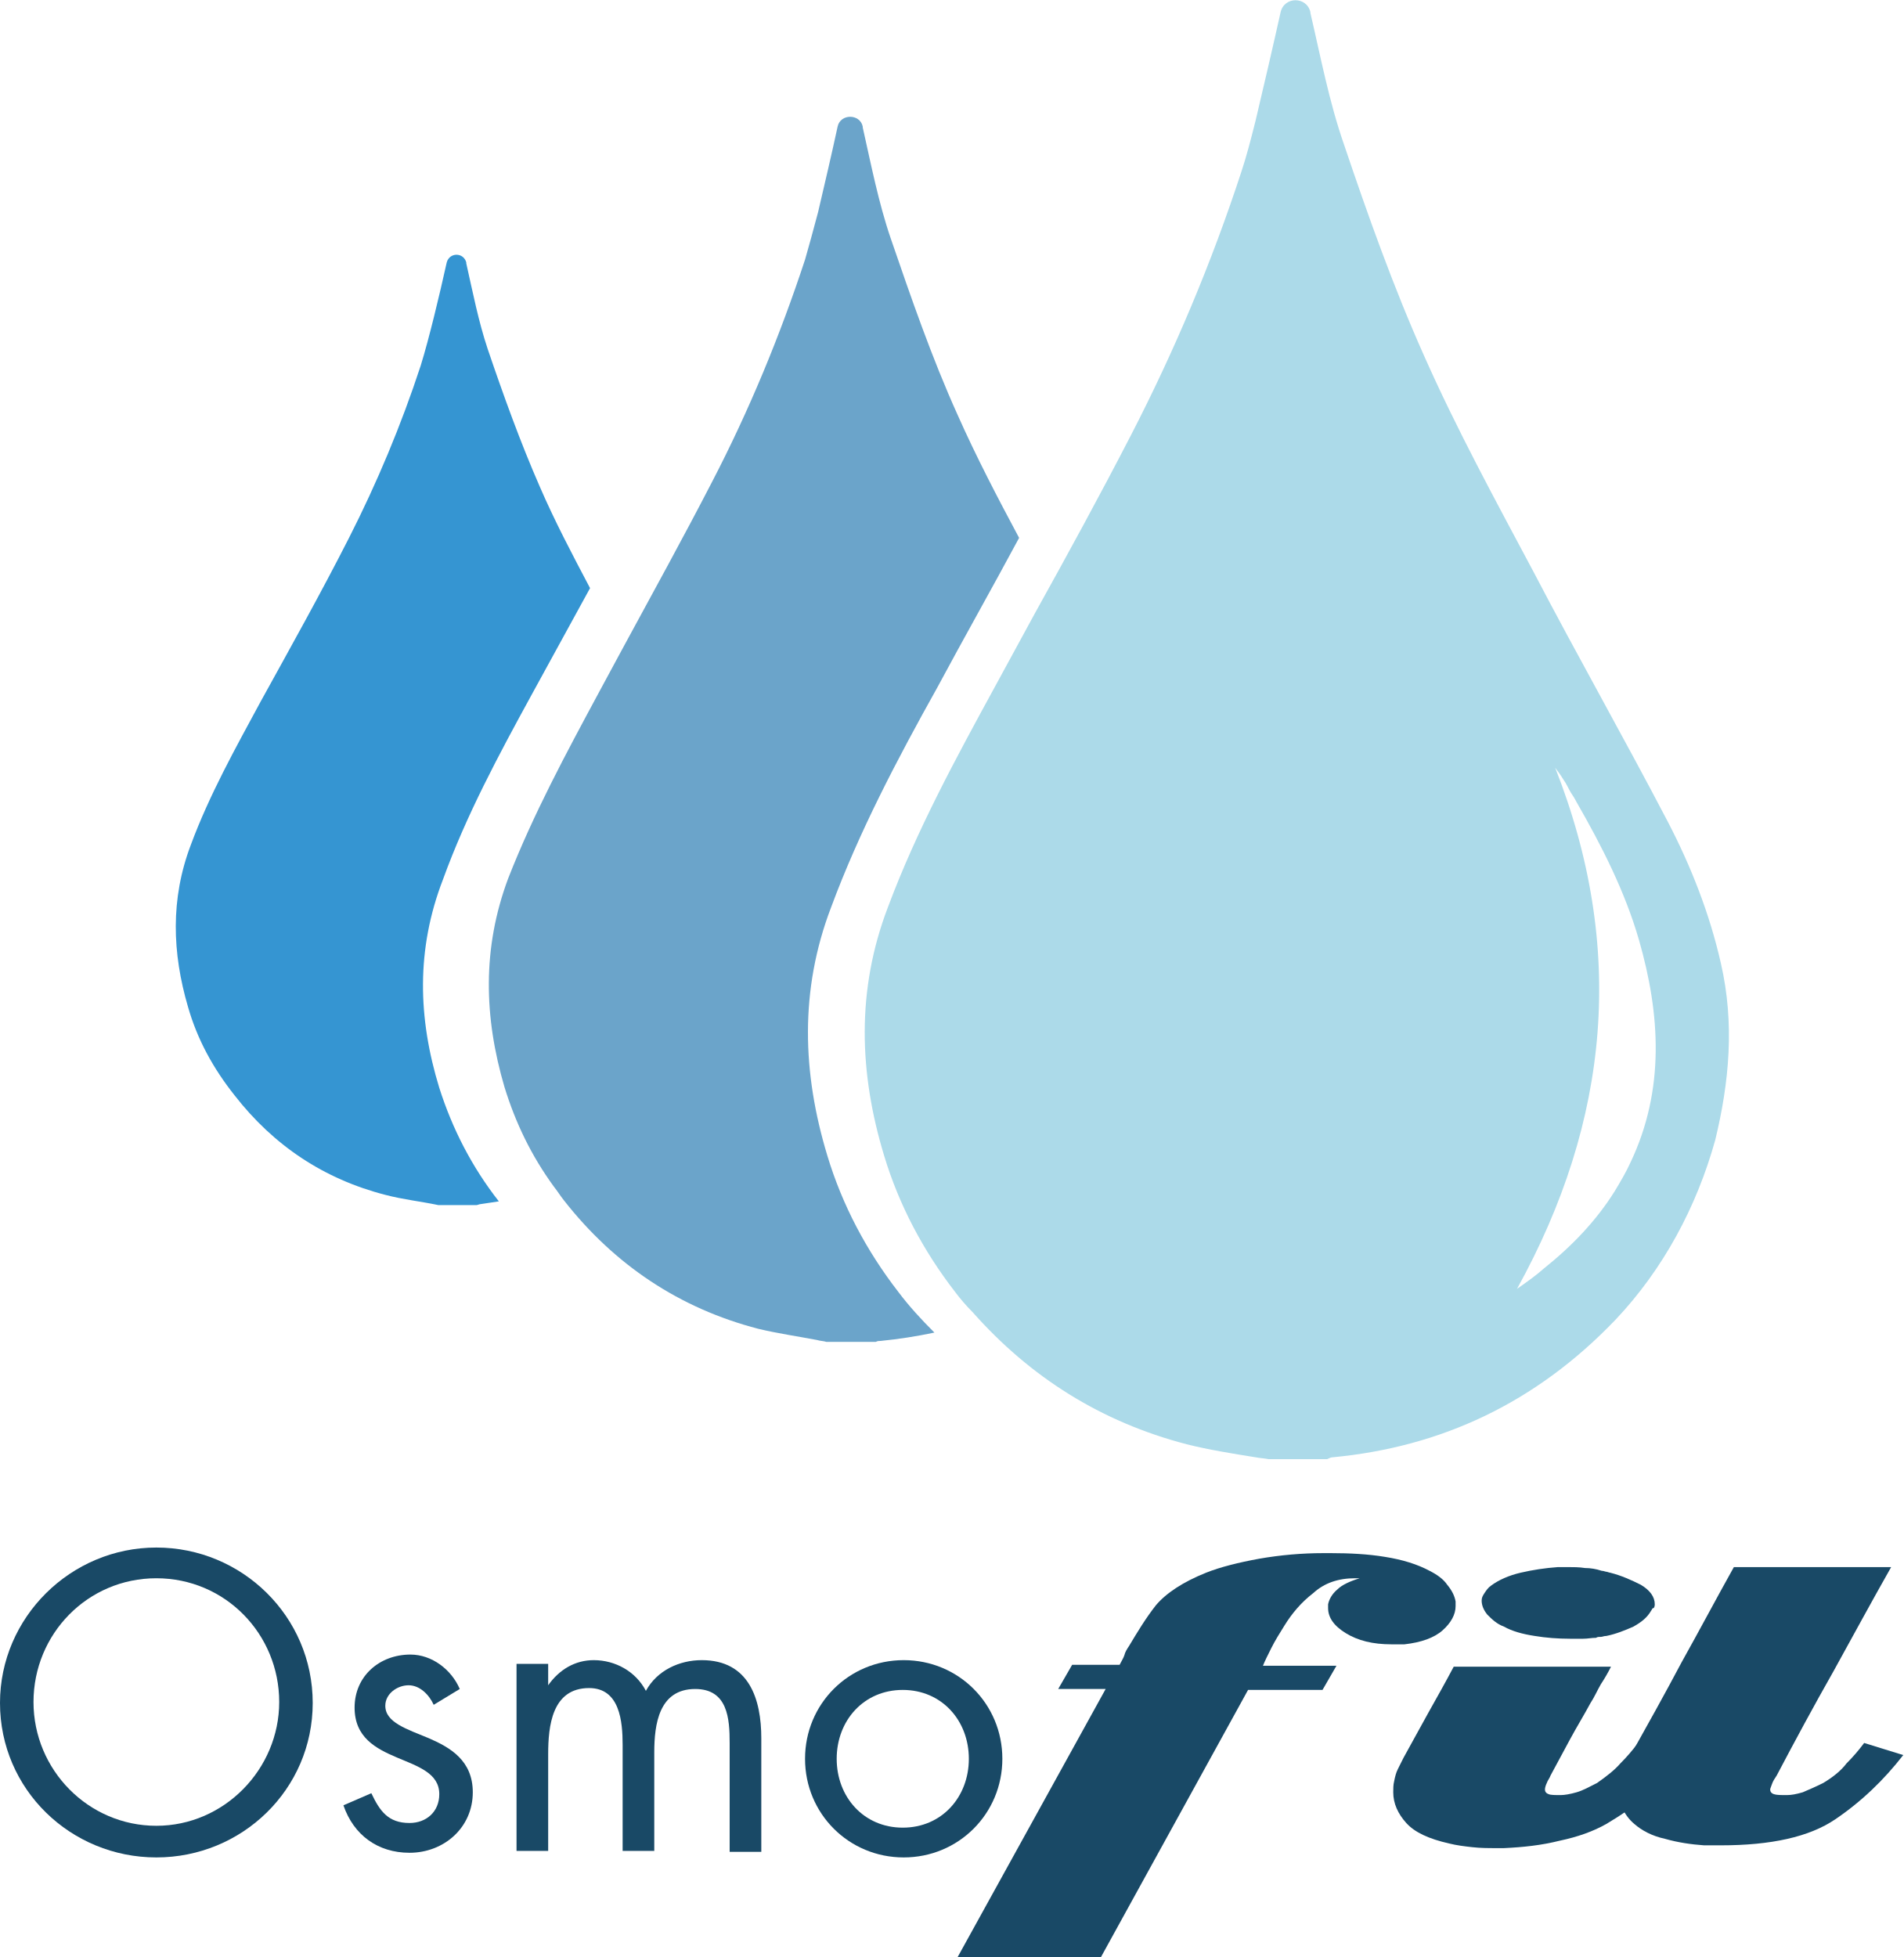
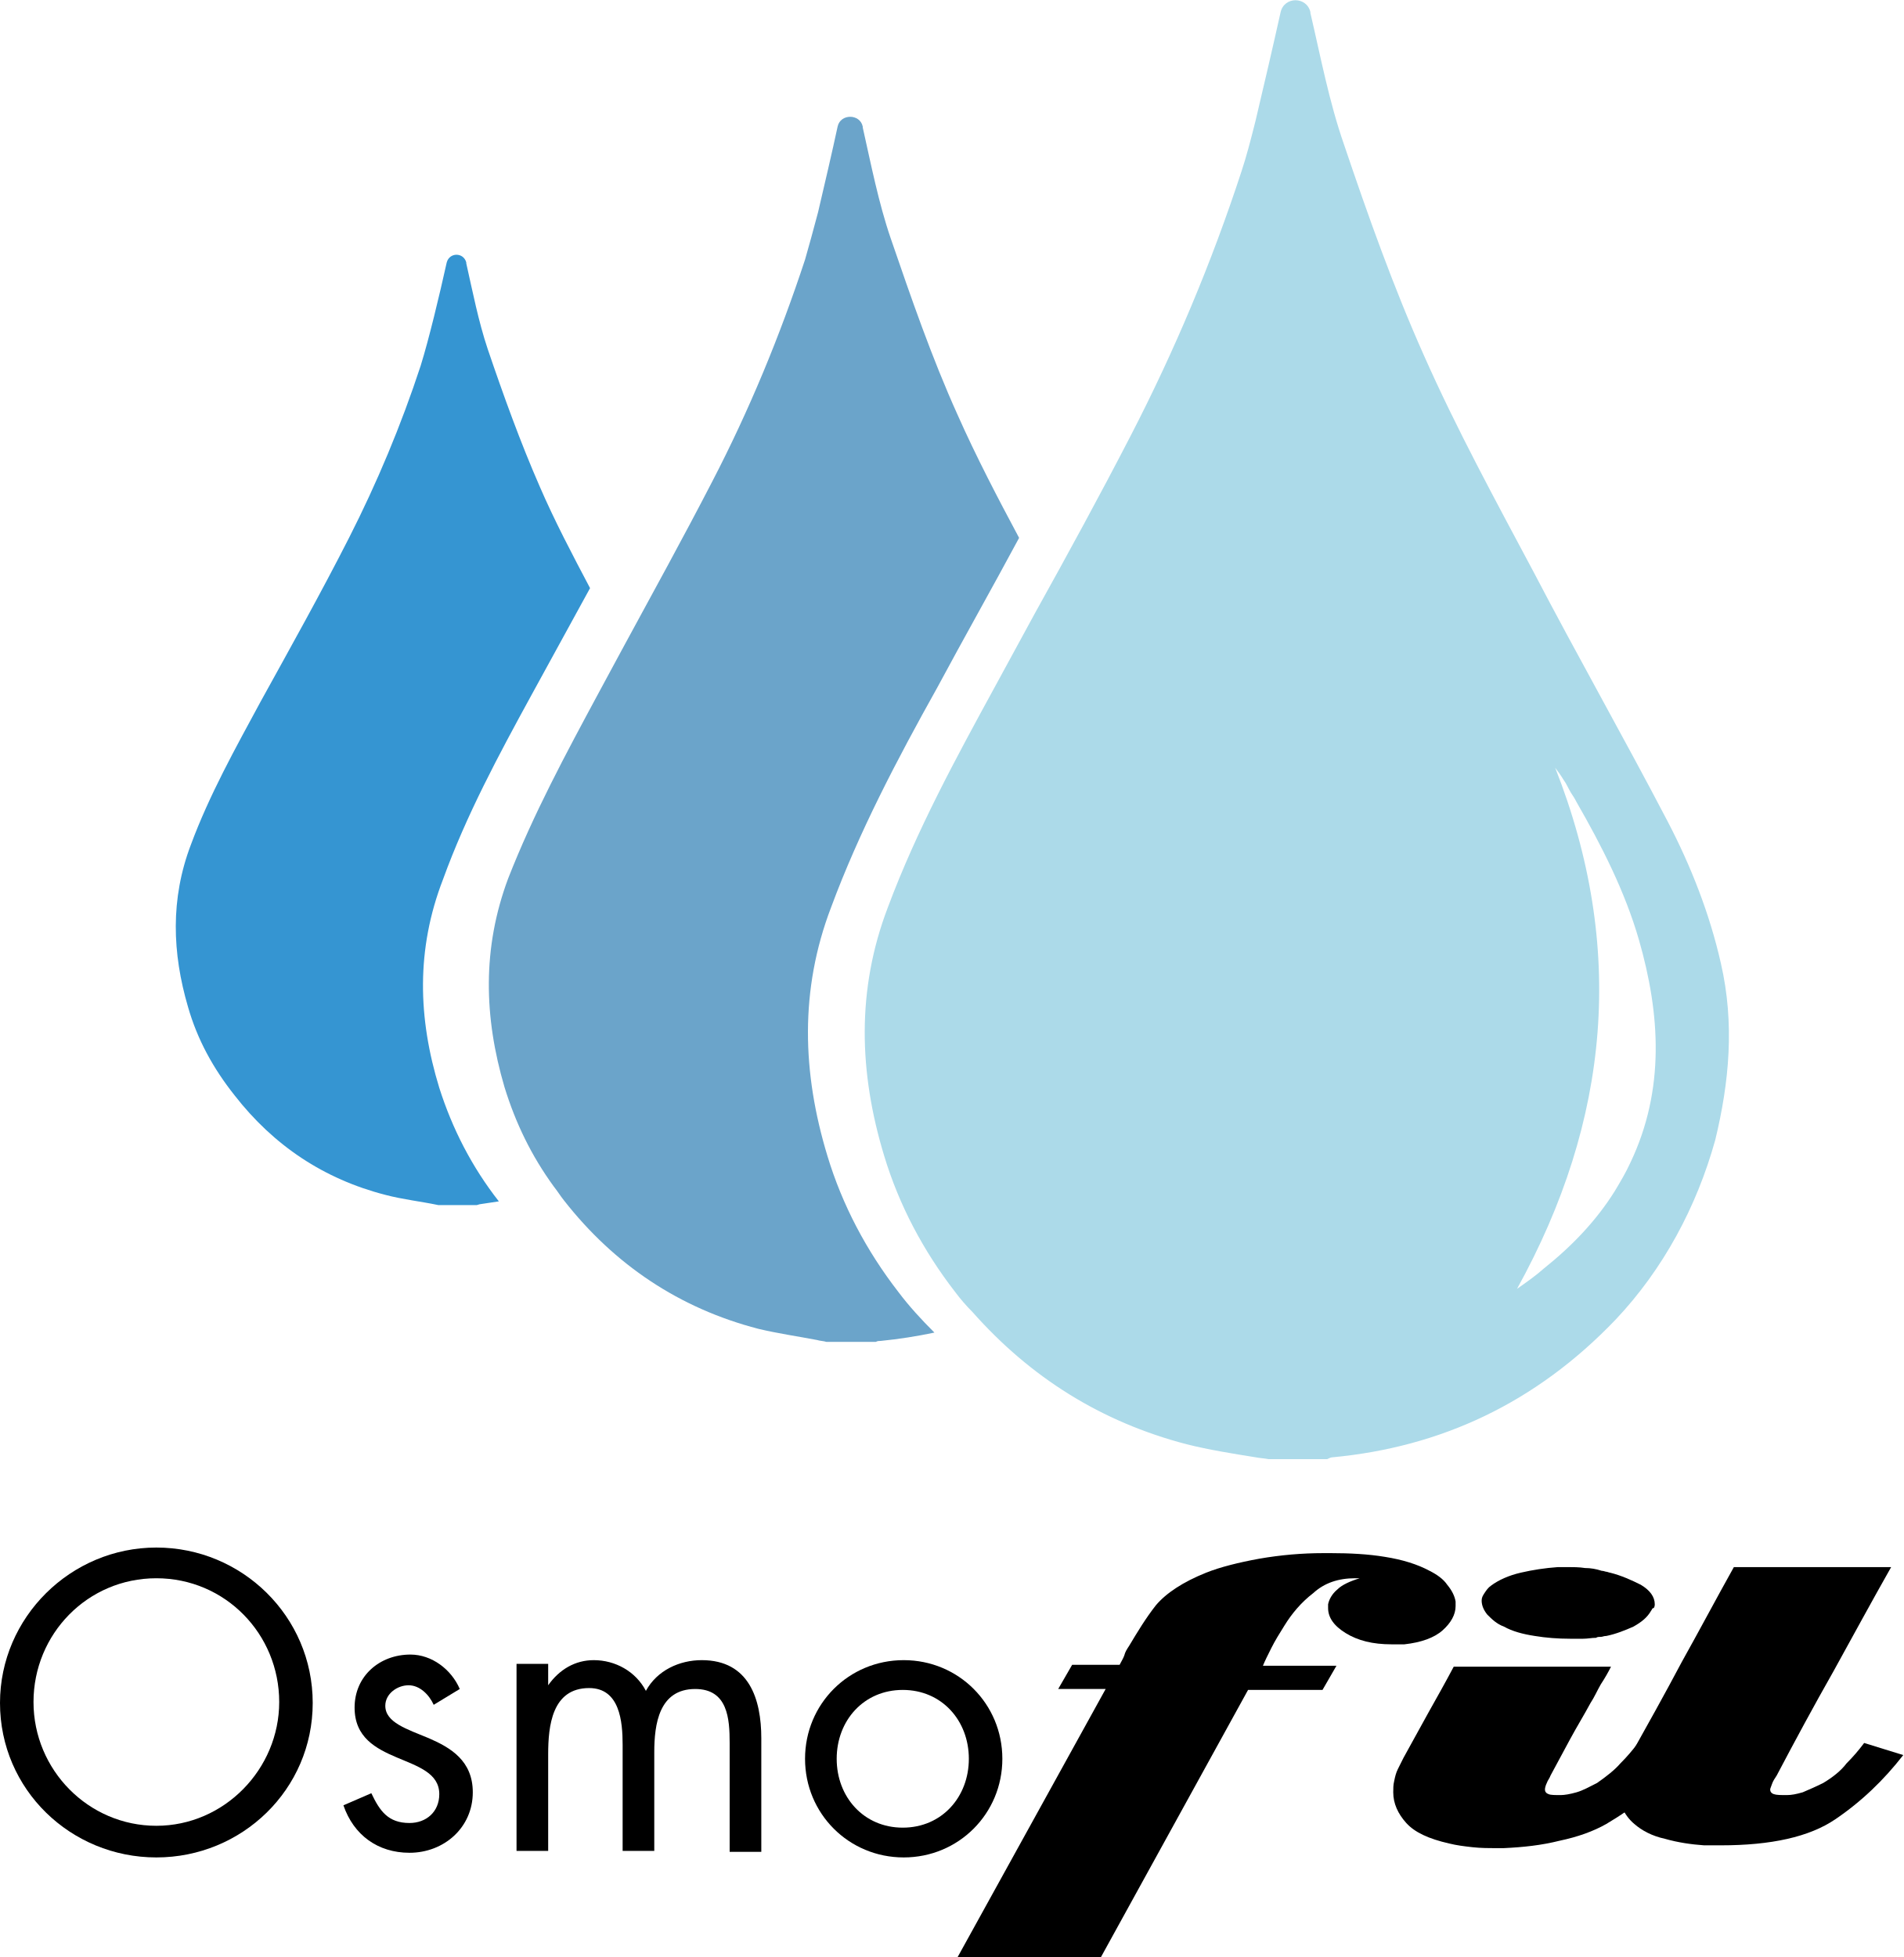
<svg xmlns="http://www.w3.org/2000/svg" version="1.1" id="Layer_1" x="0px" y="0px" viewBox="69.2 167.9 204.5 210.3" style="enable-background:new 69.2 167.9 204.5 210.3;" xml:space="preserve">
  <style type="text/css">
	.st0{fill:#ACDAE9;}
	.st1{fill:#3595D2;}
	.st2{fill:#6BA4CA;}
- 	.st3{fill:#194966;}
</style>
  <g>
    <path class="st0" d="M254.1,271.4c-1.2-5.3-3.2-10.4-5.7-15.2c-4.7-9-9.7-17.8-14.4-26.8c-4.1-7.7-8.3-15.4-11.8-23.3   c-3.3-7.4-6-15-8.6-22.7c-1.6-4.6-2.5-9.4-3.6-14.1v-0.1c-0.4-1.7-2.8-1.7-3.2,0c-0.8,3.6-1.8,7.9-2.7,11.7c-0.5,2-1,3.9-1.5,5.4   c-3.2,9.8-7.2,19.3-11.9,28.4c-3.3,6.4-6.8,12.8-10.3,19.1c-1.4,2.6-2.9,5.3-4.3,7.9c-4.2,7.7-8.4,15.4-11.5,23.7   c-3.4,8.9-3.1,17.8-0.4,26.7c1.6,5.3,4.2,10.2,7.6,14.6c0.6,0.8,1.2,1.5,1.9,2.2c6.2,7,13.8,11.8,23,14.2c2.4,0.6,4.9,1,7.4,1.4   c0.5,0.1,0.9,0.1,1.4,0.2c2.1,0,4.2,0,6.3,0c0.2-0.1,0.4-0.2,0.6-0.2c11.6-1.1,21.8-5.8,30.4-14.8c5.1-5.4,8.7-12.1,10.7-19.3   C255,284.2,255.6,277.9,254.1,271.4z M244.4,292.8c-0.5,1.1-1.1,2.1-1.7,3.1c-2,3.2-4.6,5.9-7.6,8.3c-0.9,0.8-1.9,1.5-2.9,2.2   c10-18.1,11.7-36.7,4.1-56c0.3,0.4,0.6,0.8,0.9,1.3c0.3,0.4,0.5,0.9,0.8,1.4c0.2,0.3,0.4,0.6,0.6,1c2.7,4.7,5.2,9.6,6.7,14.8   C247.6,276.9,248.1,285,244.4,292.8z" />
    <path class="st1" d="M126.3,242.6c2.1-3.8,4.2-7.7,6.3-11.5c-1.9-3.6-3.8-7.2-5.4-10.9c-2.1-4.8-3.9-9.8-5.6-14.8   c-1-3-1.6-6.1-2.3-9.2c0,0,0,0,0-0.1c-0.3-1.1-1.8-1.1-2.1,0c-0.8,3.6-1.9,8.2-2.8,11.1c-2.1,6.4-4.7,12.6-7.7,18.5   s-6.3,11.8-9.5,17.6c-2.7,5-5.5,10-7.5,15.4c-2.2,5.8-2,11.6-0.3,17.4c1,3.5,2.7,6.6,5,9.5c4.2,5.4,9.6,9,16.2,10.7   c1.9,0.5,3.8,0.7,5.7,1.1c1.4,0,2.7,0,4.1,0c0.1,0,0.3-0.1,0.4-0.1c0.7-0.1,1.3-0.2,2-0.3c-2.9-3.7-5-7.8-6.4-12.2   c-2.3-7.5-2.5-14.9,0.4-22.4C119.3,255.5,122.8,249,126.3,242.6z" />
    <path class="st2" d="M169.9,241.8c2.9-5.4,5.9-10.7,8.8-16.1c-2.3-4.3-4.6-8.7-6.6-13.2c-2.8-6.2-5-12.6-7.2-19   c-1.3-3.8-2.1-7.9-3-11.9c0,0,0,0,0-0.1c-0.3-1.4-2.4-1.4-2.7,0c-0.6,2.8-1.4,6.2-2.1,9.2c-0.5,1.9-1,3.7-1.4,5.1   c-2.7,8.2-6,16.2-10,23.9c-3.1,6-6.3,11.8-9.5,17.7c-0.9,1.7-1.8,3.3-2.7,5c-3.5,6.5-7,13-9.7,19.9c-2.8,7.5-2.6,14.9-0.4,22.4   c1.2,3.9,2.9,7.4,5.3,10.7c0.4,0.5,0.7,1,1.1,1.5c5.4,6.9,12.4,11.6,20.9,13.8c2.1,0.5,4.2,0.8,6.3,1.2c0.3,0.1,0.7,0.1,1,0.2   c1.8,0,3.5,0,5.3,0c0.2-0.1,0.3-0.1,0.5-0.1c2-0.2,3.9-0.5,5.8-0.9c-1.4-1.4-2.7-2.8-3.9-4.4c-3.4-4.4-6-9.3-7.6-14.6   c-2.7-8.9-3-17.8,0.4-26.7C161.5,257.3,165.6,249.5,169.9,241.8z" />
  </g>
  <g>
-     <path class="st3" d="M246.6,341c-0.4,0.7-1,1.2-1.9,1.7c-0.9,0.4-1.9,0.8-2.9,1c-0.3,0-0.4,0.1-0.6,0.1s-0.4,0-0.5,0.1   c-0.5,0-0.9,0.1-1.4,0.1s-1,0-1.4,0c-1.3,0-2.6-0.1-3.8-0.3c-1.3-0.2-2.4-0.5-3.3-1c-0.8-0.3-1.3-0.8-1.8-1.3   c-0.4-0.5-0.6-1-0.6-1.5c0-0.3,0.1-0.5,0.3-0.8c0.2-0.3,0.4-0.6,0.7-0.8c0.8-0.6,1.9-1.1,3.2-1.4c1.3-0.3,2.6-0.5,4-0.6   c0.2,0,0.3,0,0.5,0c0.1,0,0.3,0,0.5,0c0.6,0,1.3,0,1.9,0.1c0.6,0,1.2,0.1,1.8,0.3c0.2,0,0.4,0.1,0.5,0.1s0.3,0.1,0.4,0.1   c1.2,0.3,2.3,0.8,3.3,1.3c1,0.6,1.5,1.3,1.5,2.1c0,0.1,0,0.2-0.1,0.4C246.7,340.7,246.7,340.9,246.6,341L246.6,341z" />
-     <path class="st3" d="M222.8,336.7c0.8,0.4,1.5,0.9,1.9,1.5c0.5,0.6,0.8,1.2,0.9,1.8c0,0.1,0,0.1,0,0.2s0,0.2,0,0.3   c0,0.9-0.5,1.8-1.4,2.6c-0.9,0.8-2.3,1.3-4.1,1.5c-0.1,0-0.2,0-0.3,0c-0.1,0-0.3,0-0.4,0s-0.2,0-0.4,0c-0.1,0-0.2,0-0.3,0   c-2,0-3.6-0.4-4.9-1.2c-1.3-0.8-1.9-1.7-1.9-2.7c0-0.1,0-0.1,0-0.2s0-0.1,0-0.2c0.1-0.5,0.4-1.1,1-1.6c0.5-0.5,1.4-0.9,2.4-1.2   c0,0-0.1,0-0.2,0s-0.2,0-0.3,0c-1.8,0-3.3,0.5-4.5,1.6c-1.3,1-2.3,2.2-3.1,3.5c-0.5,0.8-1,1.6-1.4,2.4s-0.7,1.4-0.9,1.9h7.9   l-1.5,2.6h-8l-15.8,28.7h-15.4l15.9-28.8h-5.1l1.5-2.6h5.1c0.2-0.4,0.4-0.7,0.5-1c0.1-0.4,0.3-0.7,0.5-1c0.9-1.5,1.8-3,2.9-4.4   c1.1-1.3,2.9-2.5,5.4-3.5c1.5-0.6,3.5-1.1,5.7-1.5c2.3-0.4,4.6-0.6,6.9-0.6c0.1,0,0.3,0,0.4,0s0.2,0,0.4,0c2,0,4,0.1,5.8,0.4   C219.9,335.5,221.5,336,222.8,336.7L222.8,336.7z" />
-     <path class="st3" d="M249.5,356.5c-0.5-0.2-1-0.4-1.5-0.5s-1-0.3-1.4-0.4c-0.2-0.1-0.5-0.1-0.7-0.2c-0.3-0.1-0.5-0.1-0.7-0.2   c-0.6,0.8-1.2,1.5-1.9,2.2c-0.6,0.7-1.5,1.4-2.5,2.1c-0.8,0.4-1.5,0.8-2.2,1s-1.3,0.3-1.7,0.3c-0.6,0-1.1,0-1.3-0.1   c-0.3-0.1-0.4-0.3-0.4-0.5s0.1-0.5,0.2-0.7c0.1-0.3,0.3-0.5,0.4-0.8c0.7-1.3,1.4-2.6,2.1-3.9s1.5-2.6,2.2-3.9   c0.4-0.6,0.7-1.3,1.1-2c0.4-0.6,0.8-1.3,1.1-1.9c-1.4,0-2.8,0-4.2,0c-1.4,0-2.8,0-4.2,0c-1.4,0-2.9,0-4.3,0s-2.8,0-4.2,0   c-0.9,1.7-1.8,3.3-2.7,4.9s-1.8,3.3-2.7,4.9c-0.1,0.2-0.2,0.4-0.3,0.6c-0.1,0.2-0.2,0.4-0.3,0.6c-0.2,0.4-0.3,0.8-0.4,1.3   c-0.1,0.4-0.1,0.8-0.1,1.2c0,1.2,0.5,2.3,1.4,3.3s2.4,1.7,4.6,2.2c0.8,0.2,1.6,0.3,2.5,0.4s1.7,0.1,2.6,0.1c0.1,0,0.3,0,0.4,0   s0.3,0,0.4,0c2.1-0.1,4-0.3,6-0.8c1.9-0.4,3.6-1,5-1.8c1.5-0.9,2.9-1.8,4-2.9c1.1-1,2.1-2.2,3-3.3c0.1-0.2,0.3-0.4,0.5-0.5   C249.2,356.8,249.3,356.7,249.5,356.5L249.5,356.5z" />
-     <path class="st3" d="M273.7,356.5c-2.1,2.7-4.5,5-7.3,6.9s-6.9,2.8-12.3,2.8c-0.3,0-0.6,0-0.9,0s-0.6,0-0.9,0   c-1.4-0.1-2.8-0.3-4.2-0.7c-1.4-0.3-2.5-0.9-3.3-1.6c-0.6-0.5-1-1.1-1.3-1.7s-0.4-1.2-0.4-1.8c0-0.1,0-0.3,0-0.4s0.1-0.3,0.1-0.4   c0.1-0.5,0.3-1,0.4-1.5c0.2-0.5,0.4-1,0.7-1.4c1.9-3.4,3.8-6.8,5.6-10.2c1.9-3.4,3.7-6.8,5.6-10.2c1.4,0,2.8,0,4.2,0   c1.4,0,2.8,0,4.3,0c1.4,0,2.8,0,4.2,0c1.4,0,2.8,0,4.2,0c-2.1,3.7-4.1,7.4-6.2,11.2c-2.1,3.7-4.1,7.4-6.1,11.2   c-0.2,0.3-0.4,0.6-0.5,0.9s-0.2,0.5-0.2,0.6c0,0.2,0.1,0.4,0.4,0.5s0.7,0.1,1.4,0.1c0.5,0,1-0.1,1.7-0.3c0.7-0.3,1.4-0.6,2.2-1   c1-0.6,1.9-1.3,2.5-2.1c0.7-0.7,1.3-1.4,1.9-2.2L273.7,356.5z" />
-     <path class="st3" d="M102.8,350.9c0,9.3-7.6,16.6-16.8,16.6s-16.8-7.3-16.8-16.6c0-9.2,7.6-16.7,16.8-16.7S102.8,341.6,102.8,350.9   z M72.8,350.8c0,7.3,5.9,13.3,13.2,13.3s13.2-6.1,13.2-13.3c0-7.3-5.8-13.3-13.2-13.3S72.8,343.5,72.8,350.8z" />
-     <path class="st3" d="M115.8,351.1c-0.5-1.1-1.5-2.1-2.7-2.1s-2.5,0.9-2.5,2.2c0,1.8,2.3,2.5,4.7,3.5c2.3,1,4.7,2.4,4.7,5.8   c0,3.8-3.1,6.5-6.8,6.5c-3.4,0-6-1.9-7.1-5.1l3-1.3c0.9,1.9,1.8,3.2,4.1,3.2c1.8,0,3.2-1.2,3.2-3.1c0-4.5-9.1-2.9-9.1-9.3   c0-3.4,2.7-5.7,6-5.7c2.3,0,4.4,1.6,5.3,3.7L115.8,351.1z" />
-     <path class="st3" d="M128.1,349L128.1,349c1.2-1.7,2.9-2.7,4.9-2.7c2.3,0,4.5,1.2,5.6,3.3c1.2-2.2,3.6-3.3,6-3.3   c5.1,0,6.4,4.2,6.4,8.4v12.2h-3.4v-11.7c0-2.6-0.2-5.8-3.7-5.8c-3.9,0-4.4,3.8-4.4,6.8v10.6h-3.4v-11.4c0-2.5-0.3-6.1-3.6-6.1   c-4,0-4.4,4.1-4.4,7.1v10.4h-3.4v-20.1h3.4V349z" />
-     <path class="st3" d="M155.7,356.9c0-5.9,4.7-10.6,10.6-10.6s10.6,4.7,10.6,10.6s-4.7,10.6-10.6,10.6   C160.4,367.5,155.7,362.8,155.7,356.9z M159.1,356.9c0,4.1,2.9,7.4,7.1,7.4s7.1-3.3,7.1-7.4s-2.9-7.4-7.1-7.4   S159.1,352.8,159.1,356.9z" />
+     <path d="M246.6,341c-0.4,0.7-1,1.2-1.9,1.7c-0.9,0.4-1.9,0.8-2.9,1c-0.3,0-0.4,0.1-0.6,0.1s-0.4,0-0.5,0.1c-0.5,0-0.9,0.1-1.4,0.1   s-1,0-1.4,0c-1.3,0-2.6-0.1-3.8-0.3c-1.3-0.2-2.4-0.5-3.3-1c-0.8-0.3-1.3-0.8-1.8-1.3c-0.4-0.5-0.6-1-0.6-1.5   c0-0.3,0.1-0.5,0.3-0.8c0.2-0.3,0.4-0.6,0.7-0.8c0.8-0.6,1.9-1.1,3.2-1.4c1.3-0.3,2.6-0.5,4-0.6c0.2,0,0.3,0,0.5,0   c0.1,0,0.3,0,0.5,0c0.6,0,1.3,0,1.9,0.1c0.6,0,1.2,0.1,1.8,0.3c0.2,0,0.4,0.1,0.5,0.1s0.3,0.1,0.4,0.1c1.2,0.3,2.3,0.8,3.3,1.3   c1,0.6,1.5,1.3,1.5,2.1c0,0.1,0,0.2-0.1,0.4C246.7,340.7,246.7,340.9,246.6,341L246.6,341z" />
+     <path d="M222.8,336.7c0.8,0.4,1.5,0.9,1.9,1.5c0.5,0.6,0.8,1.2,0.9,1.8c0,0.1,0,0.1,0,0.2s0,0.2,0,0.3c0,0.9-0.5,1.8-1.4,2.6   c-0.9,0.8-2.3,1.3-4.1,1.5c-0.1,0-0.2,0-0.3,0c-0.1,0-0.3,0-0.4,0s-0.2,0-0.4,0c-0.1,0-0.2,0-0.3,0c-2,0-3.6-0.4-4.9-1.2   c-1.3-0.8-1.9-1.7-1.9-2.7c0-0.1,0-0.1,0-0.2s0-0.1,0-0.2c0.1-0.5,0.4-1.1,1-1.6c0.5-0.5,1.4-0.9,2.4-1.2c0,0-0.1,0-0.2,0   s-0.2,0-0.3,0c-1.8,0-3.3,0.5-4.5,1.6c-1.3,1-2.3,2.2-3.1,3.5c-0.5,0.8-1,1.6-1.4,2.4s-0.7,1.4-0.9,1.9h7.9l-1.5,2.6h-8l-15.8,28.7   h-15.4l15.9-28.8h-5.1l1.5-2.6h5.1c0.2-0.4,0.4-0.7,0.5-1c0.1-0.4,0.3-0.7,0.5-1c0.9-1.5,1.8-3,2.9-4.4c1.1-1.3,2.9-2.5,5.4-3.5   c1.5-0.6,3.5-1.1,5.7-1.5c2.3-0.4,4.6-0.6,6.9-0.6c0.1,0,0.3,0,0.4,0s0.2,0,0.4,0c2,0,4,0.1,5.8,0.4   C219.9,335.5,221.5,336,222.8,336.7L222.8,336.7z" />
+     <path d="M249.5,356.5c-0.5-0.2-1-0.4-1.5-0.5s-1-0.3-1.4-0.4c-0.2-0.1-0.5-0.1-0.7-0.2c-0.3-0.1-0.5-0.1-0.7-0.2   c-0.6,0.8-1.2,1.5-1.9,2.2c-0.6,0.7-1.5,1.4-2.5,2.1c-0.8,0.4-1.5,0.8-2.2,1s-1.3,0.3-1.7,0.3c-0.6,0-1.1,0-1.3-0.1   c-0.3-0.1-0.4-0.3-0.4-0.5s0.1-0.5,0.2-0.7c0.1-0.3,0.3-0.5,0.4-0.8c0.7-1.3,1.4-2.6,2.1-3.9s1.5-2.6,2.2-3.9   c0.4-0.6,0.7-1.3,1.1-2c0.4-0.6,0.8-1.3,1.1-1.9c-1.4,0-2.8,0-4.2,0c-1.4,0-2.8,0-4.2,0c-1.4,0-2.9,0-4.3,0s-2.8,0-4.2,0   c-0.9,1.7-1.8,3.3-2.7,4.9s-1.8,3.3-2.7,4.9c-0.1,0.2-0.2,0.4-0.3,0.6c-0.1,0.2-0.2,0.4-0.3,0.6c-0.2,0.4-0.3,0.8-0.4,1.3   c-0.1,0.4-0.1,0.8-0.1,1.2c0,1.2,0.5,2.3,1.4,3.3s2.4,1.7,4.6,2.2c0.8,0.2,1.6,0.3,2.5,0.4s1.7,0.1,2.6,0.1c0.1,0,0.3,0,0.4,0   s0.3,0,0.4,0c2.1-0.1,4-0.3,6-0.8c1.9-0.4,3.6-1,5-1.8c1.5-0.9,2.9-1.8,4-2.9c1.1-1,2.1-2.2,3-3.3c0.1-0.2,0.3-0.4,0.5-0.5   C249.2,356.8,249.3,356.7,249.5,356.5L249.5,356.5z" />
+     <path d="M273.7,356.5c-2.1,2.7-4.5,5-7.3,6.9s-6.9,2.8-12.3,2.8c-0.3,0-0.6,0-0.9,0s-0.6,0-0.9,0c-1.4-0.1-2.8-0.3-4.2-0.7   c-1.4-0.3-2.5-0.9-3.3-1.6c-0.6-0.5-1-1.1-1.3-1.7s-0.4-1.2-0.4-1.8c0-0.1,0-0.3,0-0.4s0.1-0.3,0.1-0.4c0.1-0.5,0.3-1,0.4-1.5   c0.2-0.5,0.4-1,0.7-1.4c1.9-3.4,3.8-6.8,5.6-10.2c1.9-3.4,3.7-6.8,5.6-10.2c1.4,0,2.8,0,4.2,0c1.4,0,2.8,0,4.3,0c1.4,0,2.8,0,4.2,0   c1.4,0,2.8,0,4.2,0c-2.1,3.7-4.1,7.4-6.2,11.2c-2.1,3.7-4.1,7.4-6.1,11.2c-0.2,0.3-0.4,0.6-0.5,0.9s-0.2,0.5-0.2,0.6   c0,0.2,0.1,0.4,0.4,0.5s0.7,0.1,1.4,0.1c0.5,0,1-0.1,1.7-0.3c0.7-0.3,1.4-0.6,2.2-1c1-0.6,1.9-1.3,2.5-2.1c0.7-0.7,1.3-1.4,1.9-2.2   L273.7,356.5z" />
+     <path d="M102.8,350.9c0,9.3-7.6,16.6-16.8,16.6s-16.8-7.3-16.8-16.6c0-9.2,7.6-16.7,16.8-16.7S102.8,341.6,102.8,350.9z    M72.8,350.8c0,7.3,5.9,13.3,13.2,13.3s13.2-6.1,13.2-13.3c0-7.3-5.8-13.3-13.2-13.3S72.8,343.5,72.8,350.8z" />
+     <path d="M115.8,351.1c-0.5-1.1-1.5-2.1-2.7-2.1s-2.5,0.9-2.5,2.2c0,1.8,2.3,2.5,4.7,3.5c2.3,1,4.7,2.4,4.7,5.8   c0,3.8-3.1,6.5-6.8,6.5c-3.4,0-6-1.9-7.1-5.1l3-1.3c0.9,1.9,1.8,3.2,4.1,3.2c1.8,0,3.2-1.2,3.2-3.1c0-4.5-9.1-2.9-9.1-9.3   c0-3.4,2.7-5.7,6-5.7c2.3,0,4.4,1.6,5.3,3.7L115.8,351.1z" />
+     <path d="M128.1,349L128.1,349c1.2-1.7,2.9-2.7,4.9-2.7c2.3,0,4.5,1.2,5.6,3.3c1.2-2.2,3.6-3.3,6-3.3c5.1,0,6.4,4.2,6.4,8.4v12.2   h-3.4v-11.7c0-2.6-0.2-5.8-3.7-5.8c-3.9,0-4.4,3.8-4.4,6.8v10.6h-3.4v-11.4c0-2.5-0.3-6.1-3.6-6.1c-4,0-4.4,4.1-4.4,7.1v10.4h-3.4   v-20.1h3.4V349z" />
+     <path d="M155.7,356.9c0-5.9,4.7-10.6,10.6-10.6s10.6,4.7,10.6,10.6s-4.7,10.6-10.6,10.6C160.4,367.5,155.7,362.8,155.7,356.9z    M159.1,356.9c0,4.1,2.9,7.4,7.1,7.4s7.1-3.3,7.1-7.4s-2.9-7.4-7.1-7.4S159.1,352.8,159.1,356.9z" />
  </g>
</svg>
